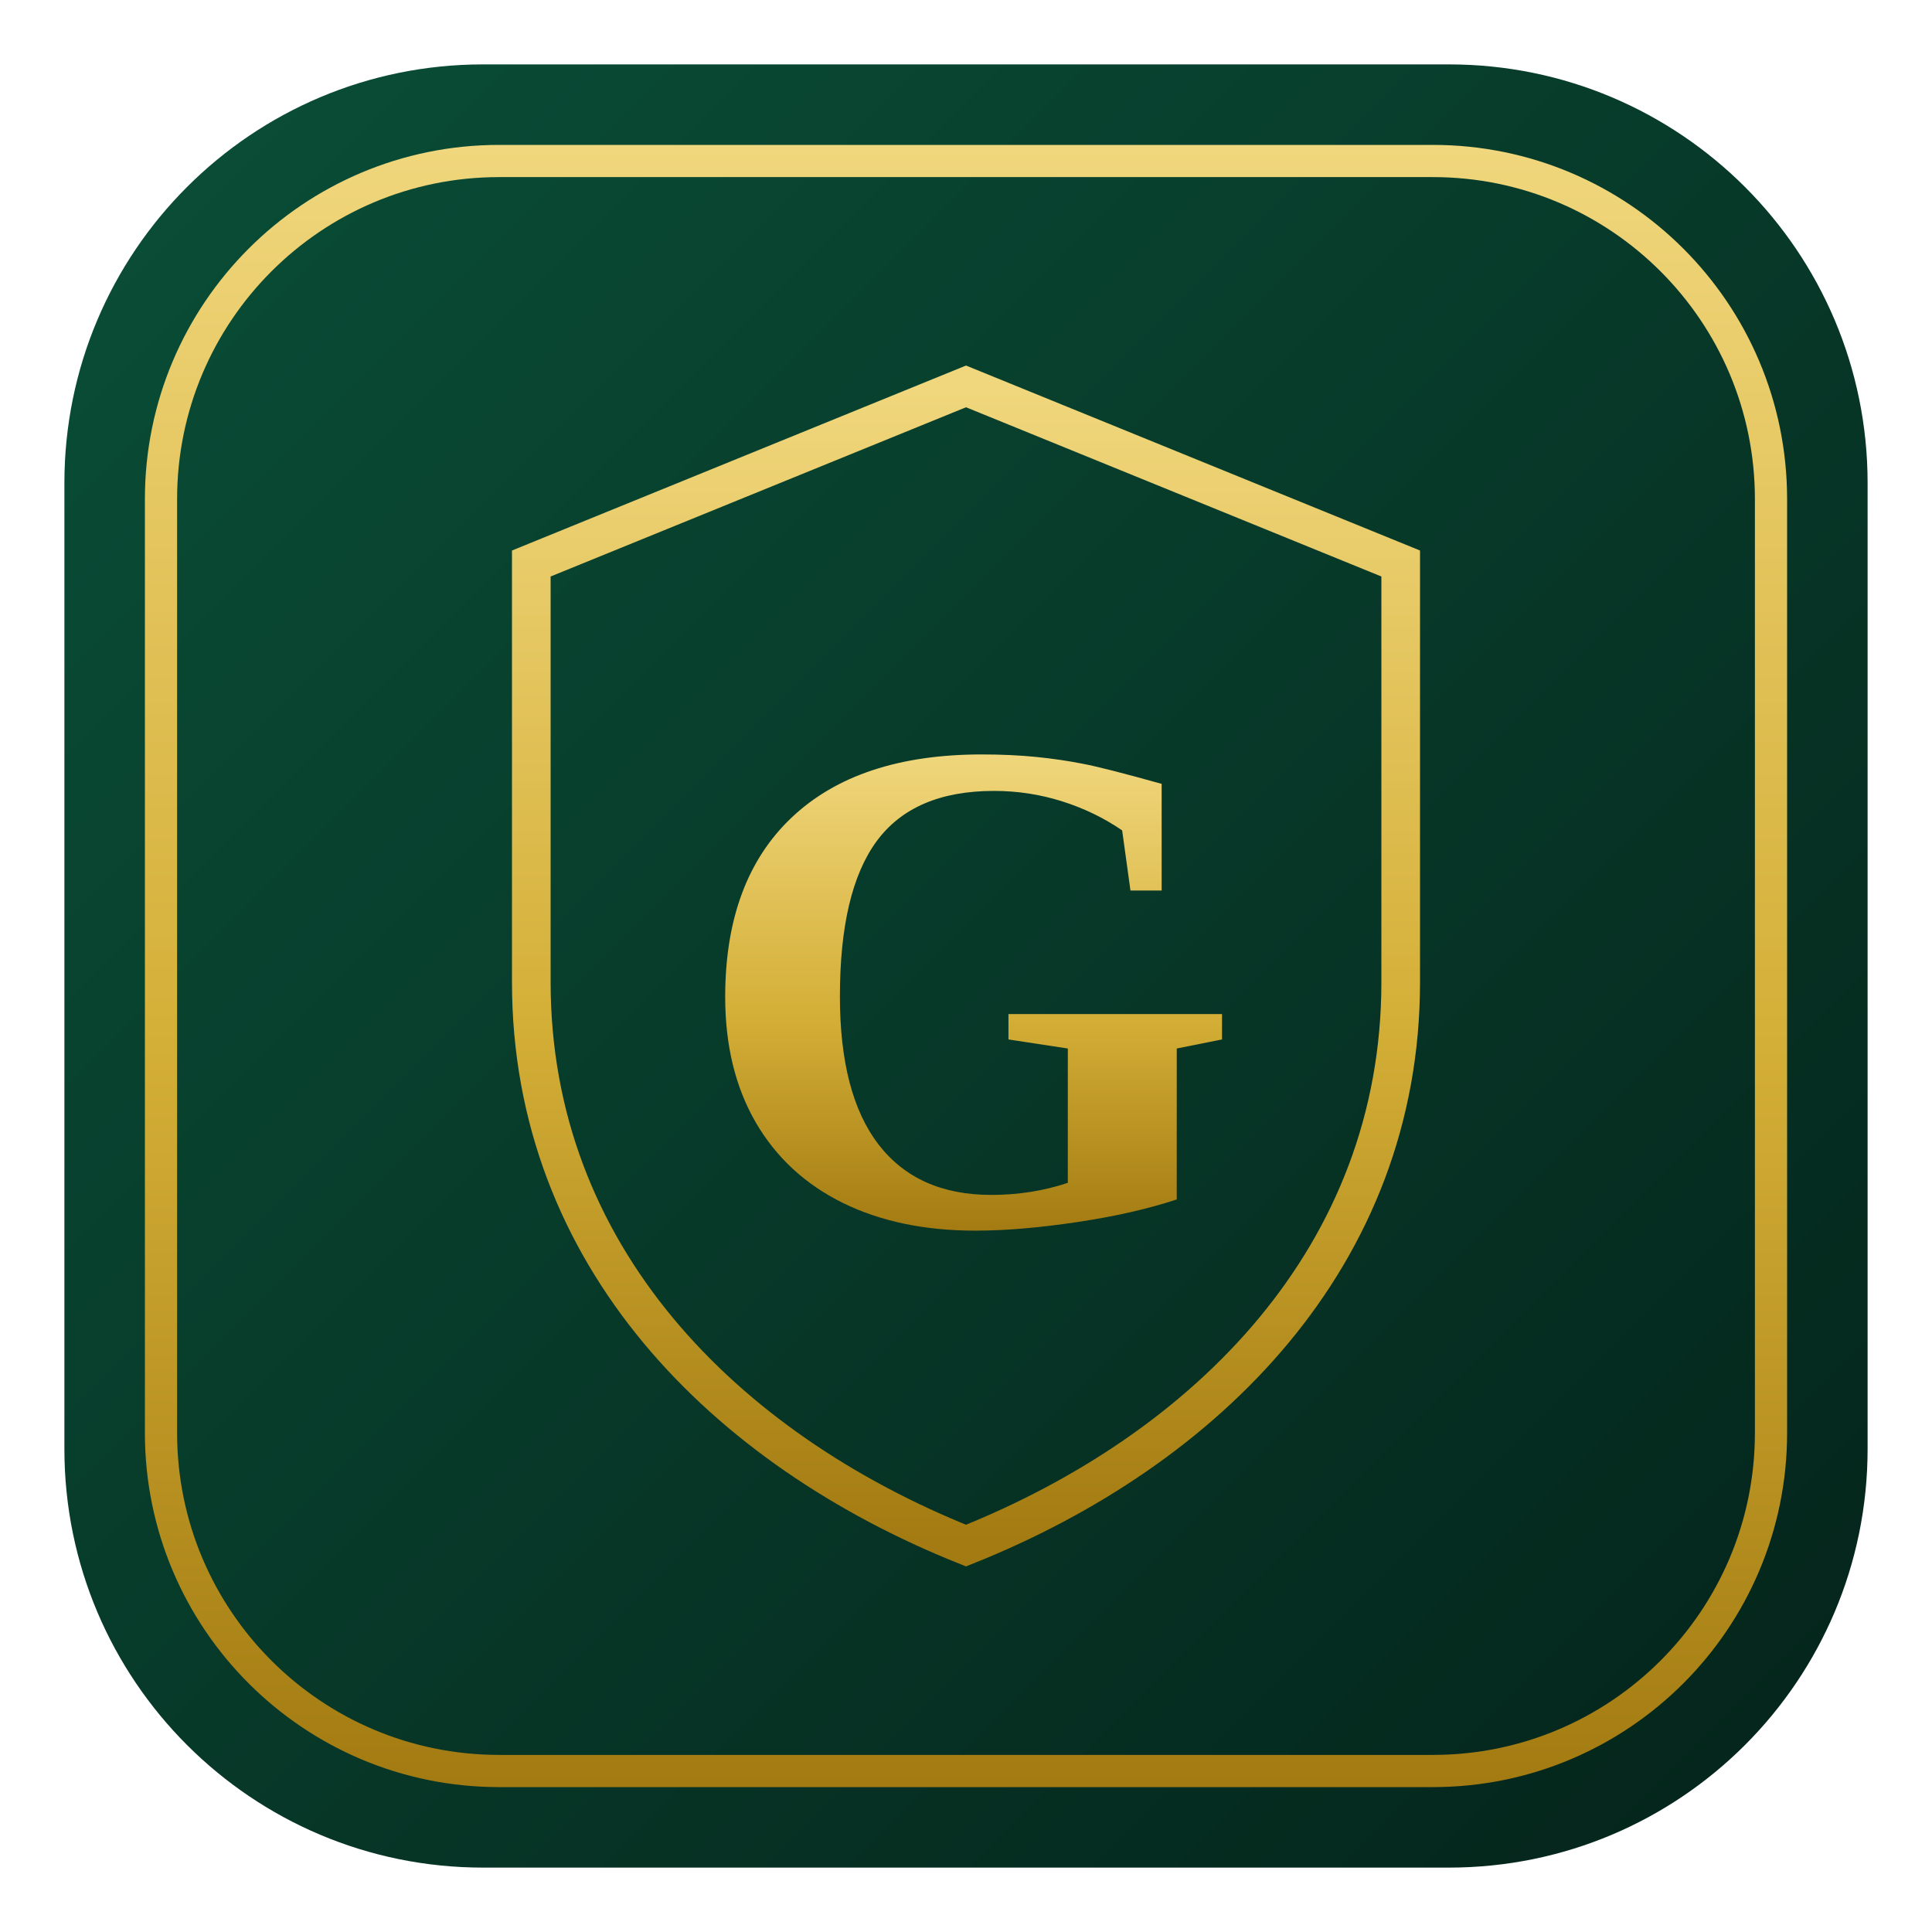
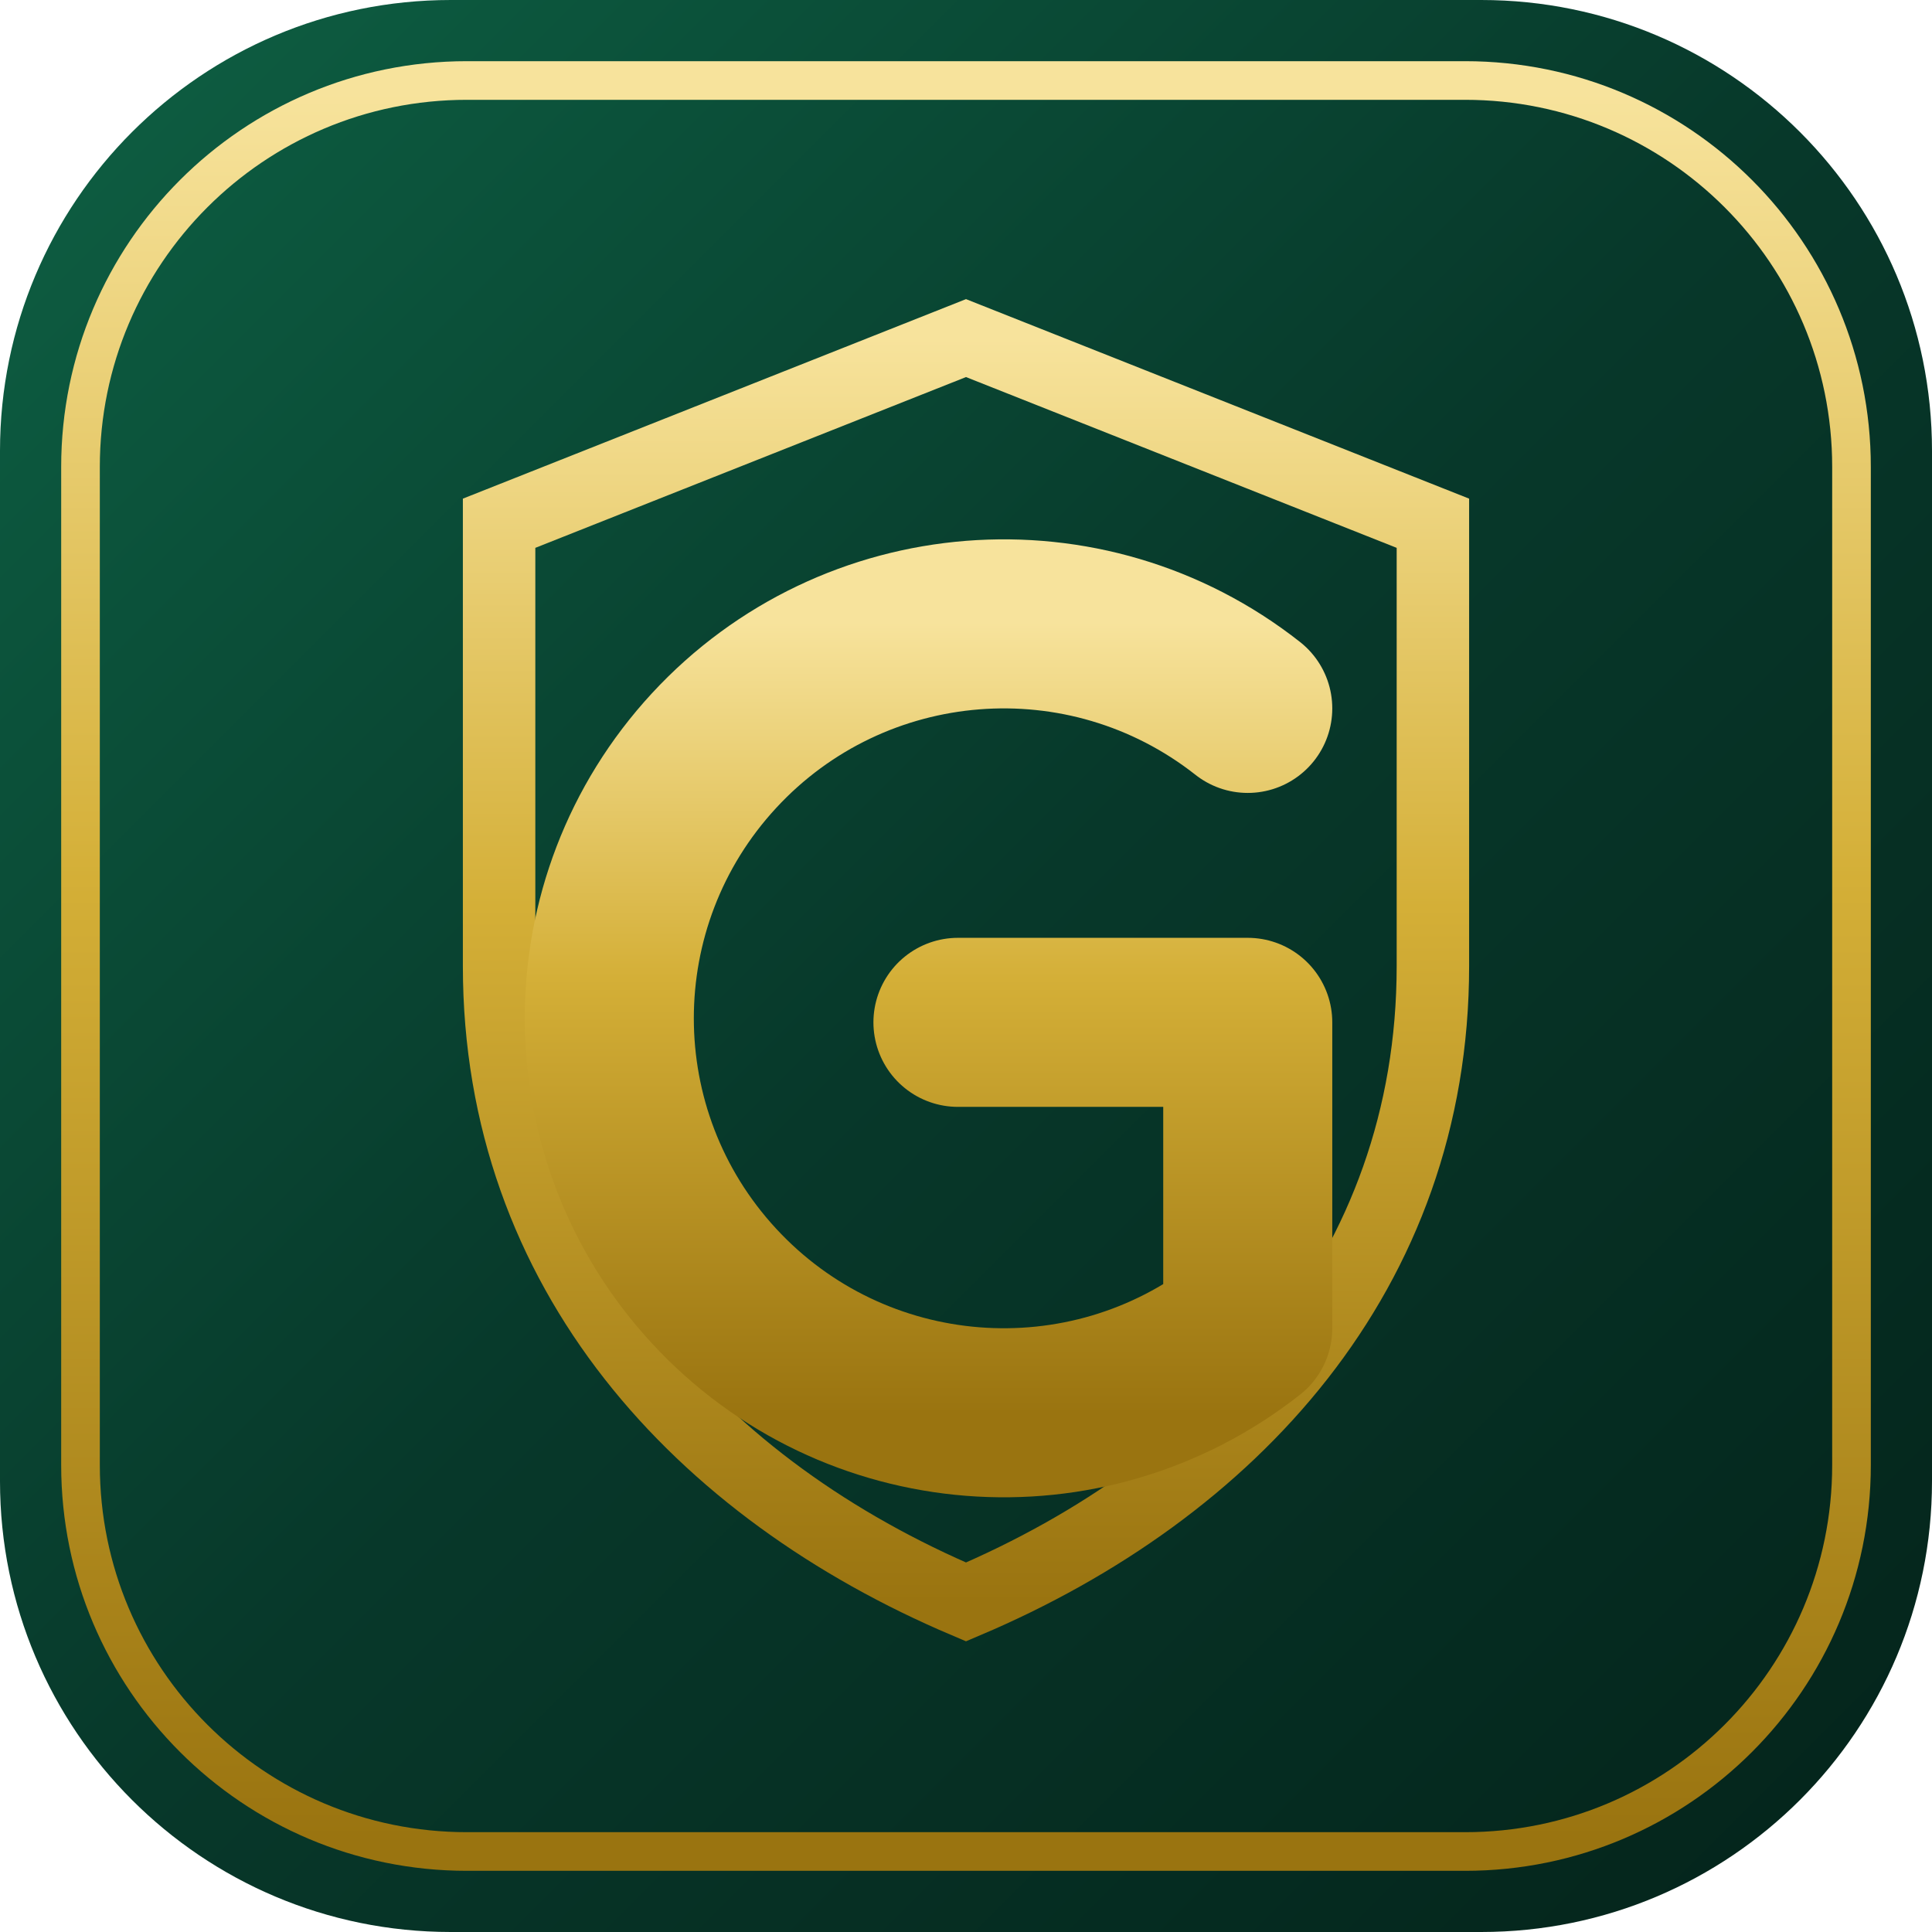
<svg xmlns="http://www.w3.org/2000/svg" viewBox="0 0 120 120">
  <defs>
    <linearGradient id="bg" x1="0" y1="0" x2="1" y2="1">
-       <stop offset="0" stop-color="#0a4f38" />
+       <stop offset="0" stop-color="#0e6144" />
+       <stop offset=".5" stop-color="#07382a" />
      <stop offset="1" stop-color="#04231a" />
    </linearGradient>
    <linearGradient id="au" x1="0" y1="0" x2="0" y2="1">
-       <stop offset="0" stop-color="#f0d67c" />
-       <stop offset="0.55" stop-color="#d4af37" />
-       <stop offset="1" stop-color="#a37b12" />
+       <stop offset="0" stop-color="#f7e39c" />
+       <stop offset=".45" stop-color="#d4af37" />
+       <stop offset="1" stop-color="#9a7410" />
    </linearGradient>
  </defs>
-   <rect x="4" y="4" width="112" height="112" rx="26" fill="url(#bg)" />
-   <rect x="10" y="10" width="100" height="100" rx="21" fill="none" stroke="url(#au)" stroke-width="2" />
-   <path d="M60 24 L87 35 V61 C87 78 75 90 60 96 C45 90 33 78 33 61 V35 Z" fill="none" stroke="url(#au)" stroke-width="2.4" />
-   <text x="60" y="76" text-anchor="middle" font-family="Georgia, 'Times New Roman', serif" font-size="44" font-weight="bold" fill="url(#au)">G</text>
+   <rect width="120" height="120" rx="28" fill="url(#bg)" />
+   <rect x="5" y="5" width="110" height="110" rx="24" fill="none" stroke="url(#au)" stroke-width="2.4" />
+   <path d="M60 21 L89 32.5 V60 C89 79 76.5 92.5 60 99.5 C43.5 92.5 31 79 31 60 V32.5 Z" fill="none" stroke="url(#au)" stroke-width="4.5" />
+   <path d="M77.5 44 A24.5 24.5 0 1 0 77.5 82.5 L77.5 63.5 L59.5 63.5" fill="none" stroke="url(#au)" stroke-width="10.5" stroke-linecap="round" stroke-linejoin="round" />
</svg>
